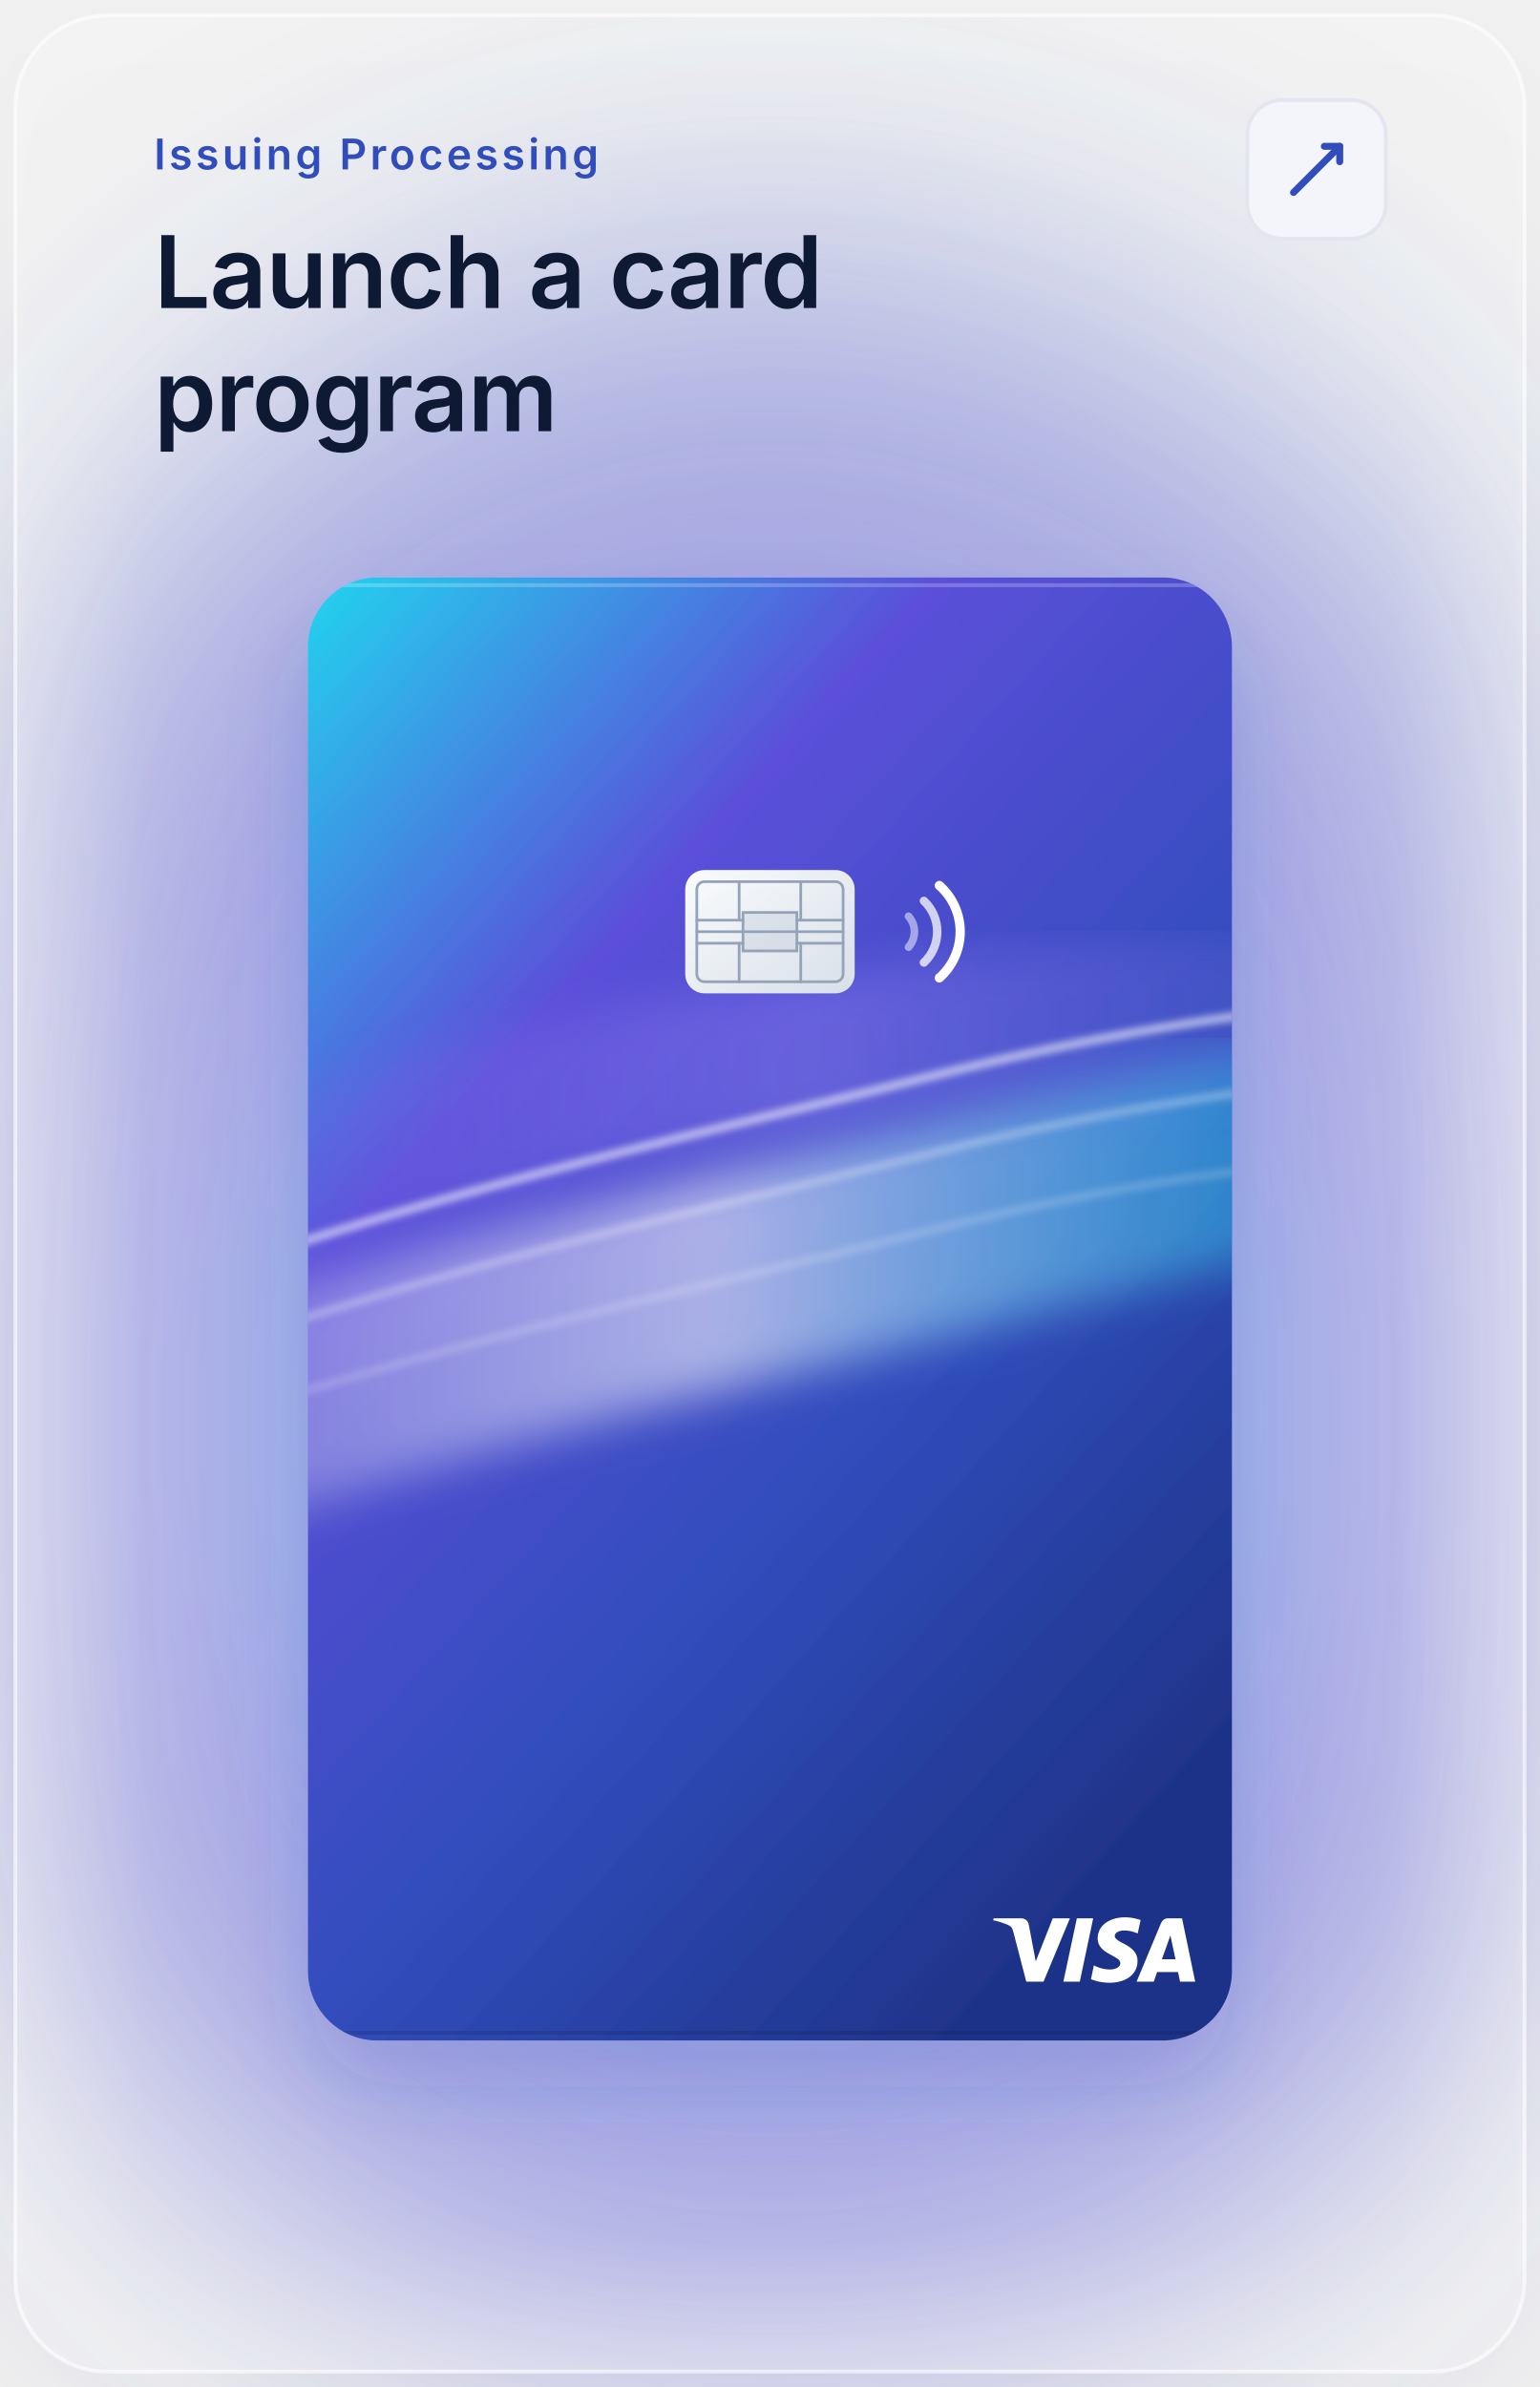
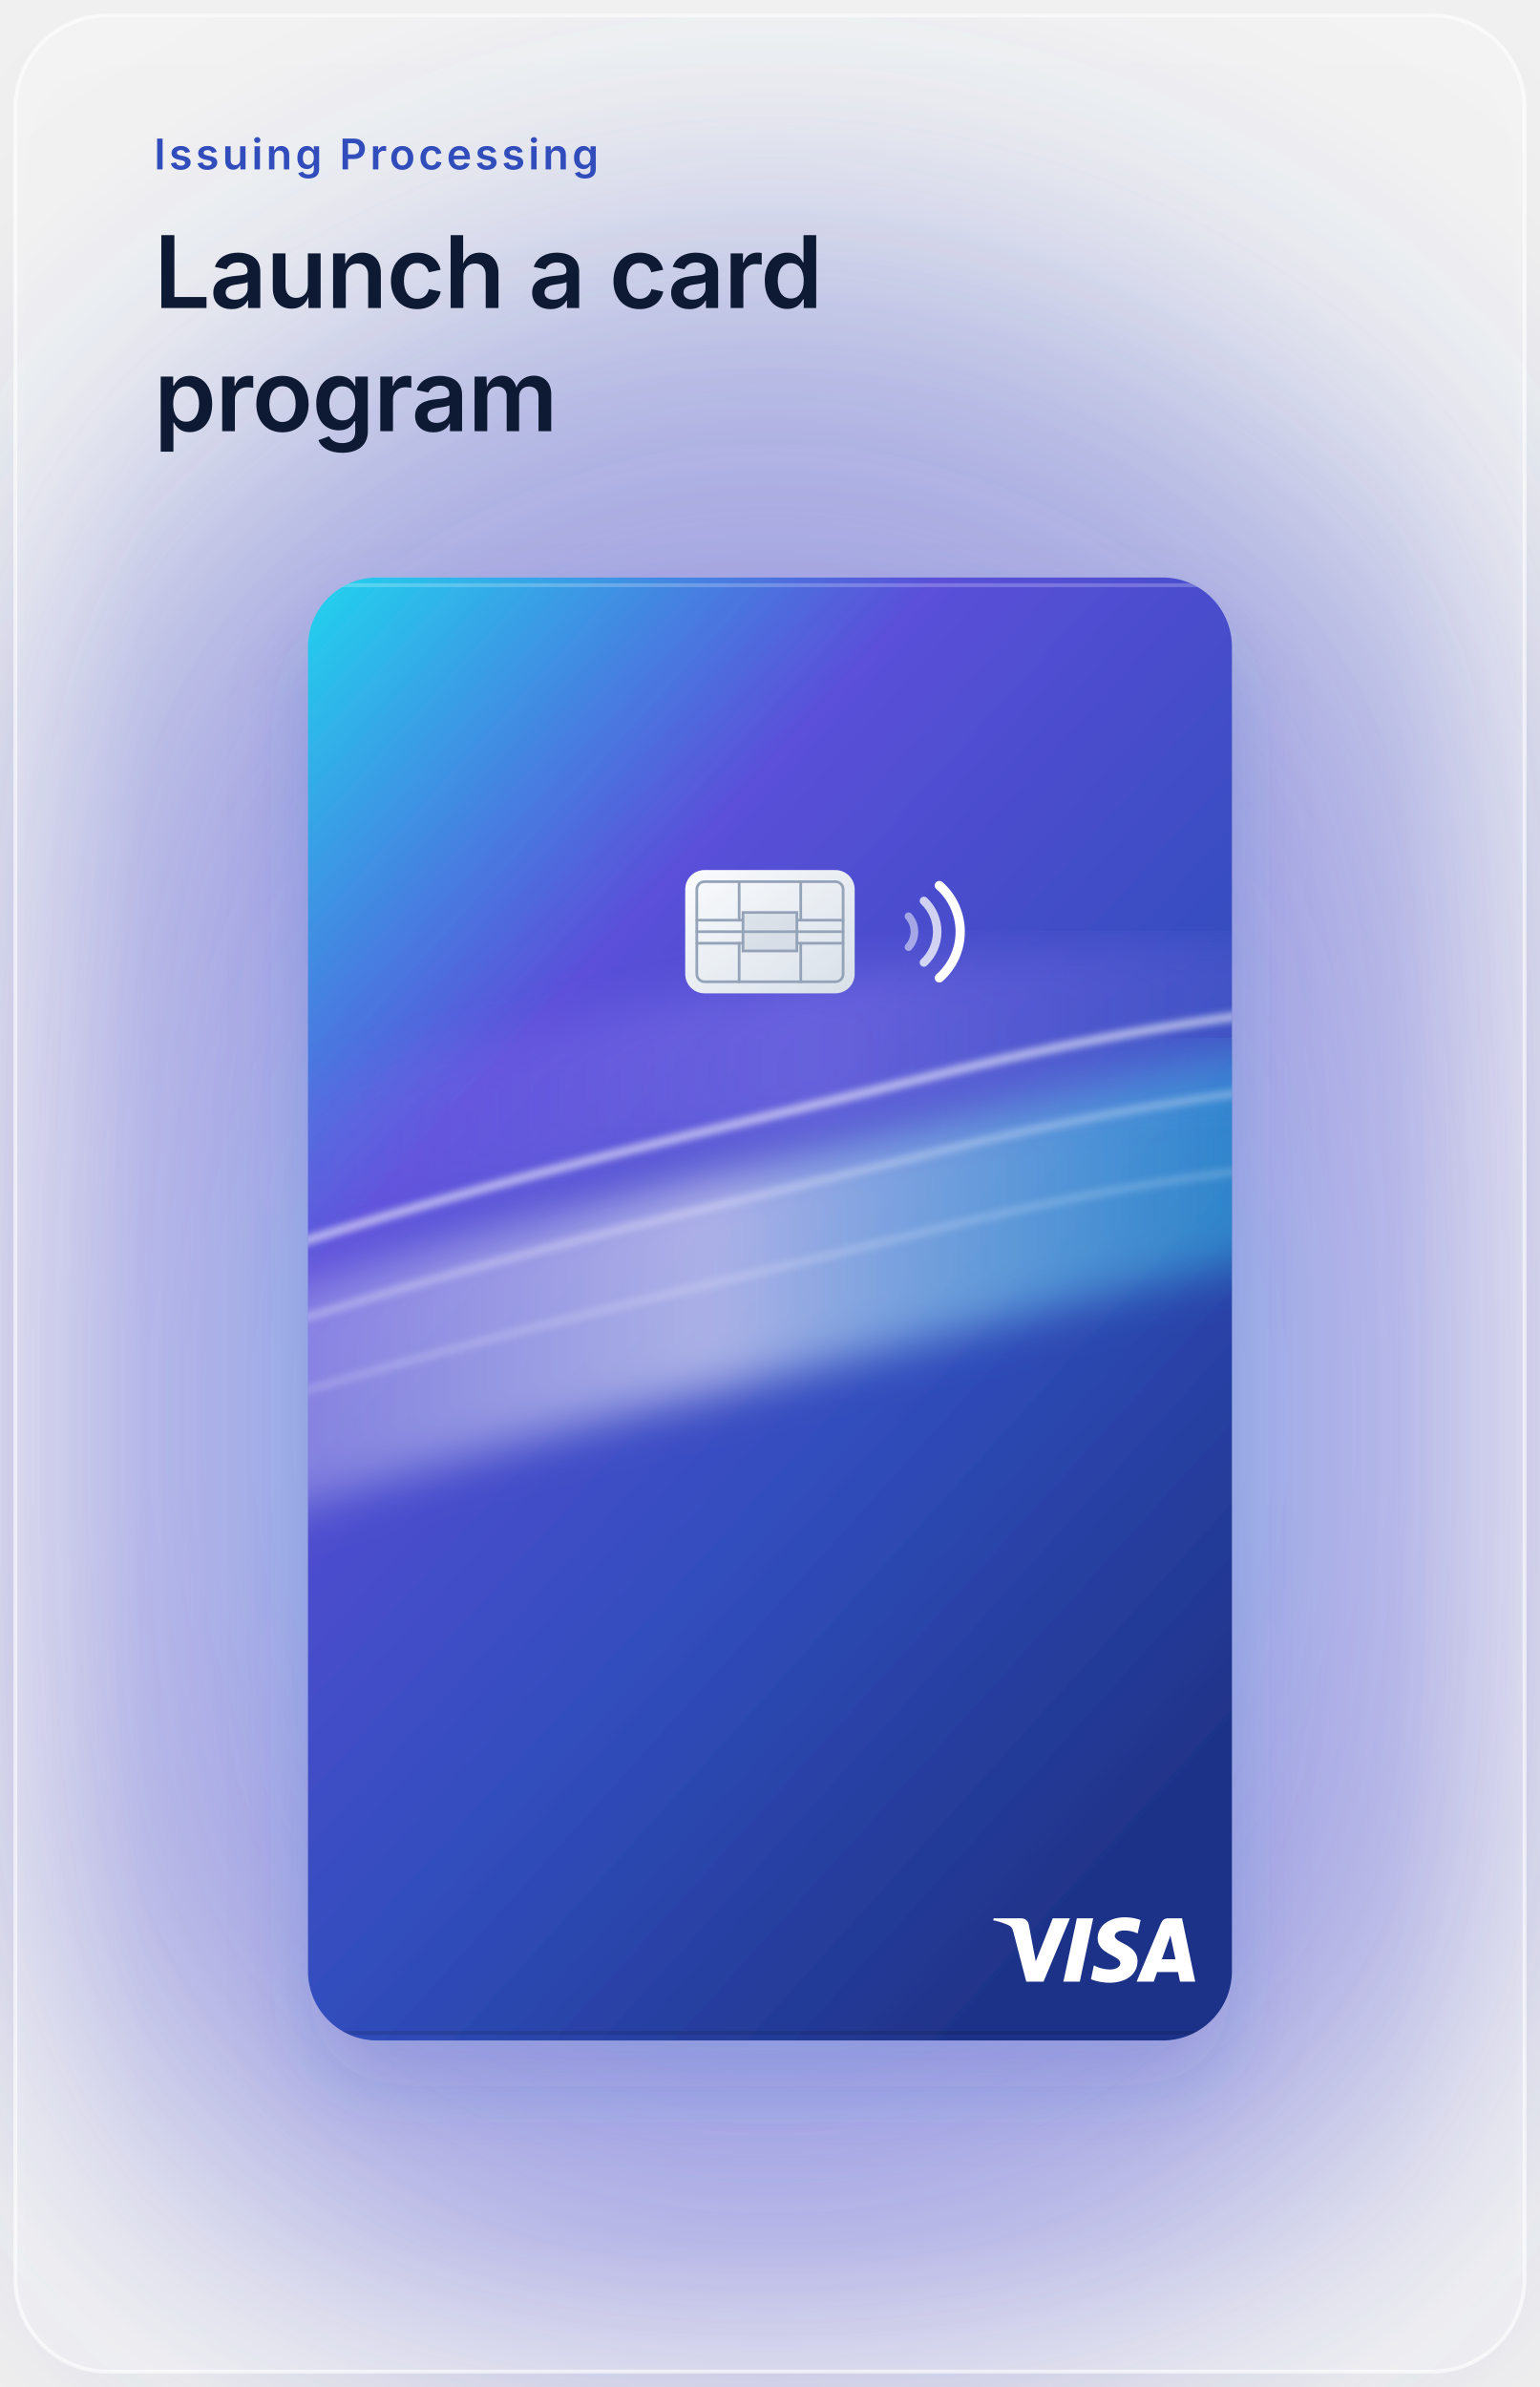
<svg xmlns="http://www.w3.org/2000/svg" viewBox="0 0 400 620" width="400" height="620">
  <defs>
    <linearGradient id="ciCardBg" x1="0" y1="0" x2="0.7" y2="1">
      <stop offset="0%" stop-color="#22D3EE" />
      <stop offset="32%" stop-color="#5B4FD9" />
      <stop offset="68%" stop-color="#304DBB" />
      <stop offset="100%" stop-color="#1F3389" />
    </linearGradient>
    <linearGradient id="ciSheen2" x1="0" x2="1" y1="0" y2="0">
      <stop offset="0%" stop-color="#FFFFFF" stop-opacity="0" />
      <stop offset="45%" stop-color="#FFFFFF" stop-opacity="0.75" />
      <stop offset="75%" stop-color="#22D3EE" stop-opacity="0.55" />
      <stop offset="100%" stop-color="#22D3EE" stop-opacity="0" />
    </linearGradient>
    <linearGradient id="ciSheen3" x1="0" x2="1" y1="0" y2="0">
      <stop offset="0%" stop-color="#5B4FD9" stop-opacity="0" />
      <stop offset="50%" stop-color="#A78CFF" stop-opacity="0.55" />
      <stop offset="100%" stop-color="#5B4FD9" stop-opacity="0" />
    </linearGradient>
    <radialGradient id="ciTileBg" cx="0.5" cy="0.55" r="0.75">
      <stop offset="0%" stop-color="#22D3EE" stop-opacity="0.55" />
      <stop offset="40%" stop-color="#5B4FD9" stop-opacity="0.65" />
      <stop offset="75%" stop-color="#304DBB" stop-opacity="0.45" />
      <stop offset="100%" stop-color="#22D3EE" stop-opacity="0" />
    </radialGradient>
    <filter id="ciTileShadow" x="-5%" y="-5%" width="110%" height="115%">
      <feDropShadow dx="0" dy="10" stdDeviation="15" flood-color="#0F172A" flood-opacity="0.06" />
    </filter>
    <linearGradient id="ciTopBorder" x1="0" x2="1" y1="0" y2="0">
      <stop offset="0%" stop-color="#FFFFFF" stop-opacity="0.25" />
      <stop offset="50%" stop-color="#FFFFFF" stop-opacity="0.9" />
      <stop offset="100%" stop-color="#FFFFFF" stop-opacity="0.25" />
    </linearGradient>
    <filter id="ciCardShadow" x="-25%" y="-15%" width="150%" height="130%">
      <feDropShadow dx="0" dy="30" stdDeviation="22" flood-color="#5B4FD9" flood-opacity="0.32" />
      <feDropShadow dx="0" dy="12" stdDeviation="10" flood-color="#304DBB" flood-opacity="0.18" />
    </filter>
    <filter id="ciBlurM" x="-8%" y="-8%" width="116%" height="116%">
      <feGaussianBlur stdDeviation="6" />
    </filter>
    <filter id="ciBlurS" x="-4%" y="-4%" width="108%" height="108%">
      <feGaussianBlur stdDeviation="1" />
    </filter>
    <filter id="ciTileBgBlur" x="-10%" y="-10%" width="120%" height="120%">
      <feGaussianBlur stdDeviation="40" />
    </filter>
    <clipPath id="ciCardClip">
      <rect x="80" y="150" width="240" height="380" rx="18" />
    </clipPath>
    <linearGradient id="ciChipBase" x1="0" y1="0" x2="1" y2="1">
      <stop offset="0%" stop-color="#F8FAFC" />
      <stop offset="100%" stop-color="#CBD5E1" />
    </linearGradient>
-     <style>
-       .ci-icon-rect  { transition: fill 150ms ease, stroke 150ms ease; }
-       .ci-icon-arrow { transition: stroke 150ms ease; }
-       .ci-icon-trigger { cursor: pointer; }
-       .ci-icon-trigger:hover .ci-icon-rect  { fill: #304DBB; stroke: #304DBB; }
-       .ci-icon-trigger:hover .ci-icon-arrow { stroke: #FFFFFF; }
-     </style>
  </defs>
  <g filter="url(#ciTileBgBlur)">
    <ellipse cx="200" cy="340" rx="240" ry="280" fill="url(#ciTileBg)" />
  </g>
  <g filter="url(#ciTileShadow)">
    <rect x="4" y="4" width="392" height="612" rx="24" fill="#FFFFFF" fill-opacity="0.20" stroke="#FFFFFF" stroke-opacity="0.6" stroke-width="1" />
  </g>
  <path d="M 28 5 H 372" stroke="url(#ciTopBorder)" stroke-width="1" fill="none" />
  <text x="40" y="44" font-family="Inter, system-ui, sans-serif" font-size="11" font-weight="600" fill="#304DBB" letter-spacing="0.08em">Issuing Processing</text>
  <text x="40" y="80" font-family="Inter, system-ui, sans-serif" font-size="26" font-weight="600" fill="#0E1A33" letter-spacing="-0.01em">Launch a card</text>
  <text x="40" y="112" font-family="Inter, system-ui, sans-serif" font-size="26" font-weight="600" fill="#0E1A33" letter-spacing="-0.01em">program</text>
-   <g class="ci-icon-trigger" transform="translate(324 26)">
-     <rect class="ci-icon-rect" width="36" height="36" rx="9" fill="#F4F4FB" stroke="#E5E5F0" stroke-width="1" />
-     <g class="ci-icon-arrow" transform="translate(18 18)" fill="none" stroke="#304DBB" stroke-width="1.8" stroke-linecap="round" stroke-linejoin="round">
-       <line x1="-6" y1="6" x2="6" y2="-6" />
-       <polyline points="2,-6 6,-6 6,-2" />
-     </g>
-   </g>
  <g filter="url(#ciCardShadow)">
    <rect x="80" y="150" width="240" height="380" rx="18" fill="url(#ciCardBg)" />
  </g>
  <g clip-path="url(#ciCardClip)">
    <g filter="url(#ciBlurM)" opacity="0.75" transform="translate(0 0)">
      <animateTransform attributeName="transform" type="translate" values="0 0;-6 3;0 0" dur="15s" repeatCount="indefinite" calcMode="spline" keySplines="0.42 0 0.58 1;0.42 0 0.58 1" />
      <path d="M -40 410 C 60 360, 160 340, 240 320 S 360 290, 460 280" fill="none" stroke="url(#ciSheen2)" stroke-width="55" stroke-linecap="round" />
    </g>
    <g filter="url(#ciBlurM)" opacity="0.6" transform="translate(0 0)">
      <animateTransform attributeName="transform" type="translate" values="0 0;5 -2;0 0" dur="10s" repeatCount="indefinite" calcMode="spline" keySplines="0.42 0 0.58 1;0.42 0 0.58 1" />
      <path d="M -40 350 C 60 300, 160 280, 240 270 S 360 260, 460 250" fill="none" stroke="url(#ciSheen3)" stroke-width="40" stroke-linecap="round" />
    </g>
    <g fill="none" stroke="#FFFFFF" stroke-linecap="round" filter="url(#ciBlurS)" transform="translate(0 0)">
      <animateTransform attributeName="transform" type="translate" values="0 0;6 -2;0 0" dur="13s" repeatCount="indefinite" calcMode="spline" keySplines="0.42 0 0.58 1;0.42 0 0.58 1" />
      <path d="M -40 370 C 60 320, 160 300, 240 280 S 360 260, 460 250" stroke-width="1.5" stroke-opacity="0.88" />
      <path d="M -40 390 C 60 340, 160 320, 240 300 S 360 280, 460 270" stroke-width="1" stroke-opacity="0.65" />
      <path d="M -40 405 C 60 360, 160 340, 240 320 S 360 300, 460 295" stroke-width="0.8" stroke-opacity="0.50" />
    </g>
    <line x1="82" y1="152" x2="318" y2="152" stroke="#FFFFFF" stroke-opacity="0.22" stroke-width="1" />
    <line x1="82" y1="528" x2="318" y2="528" stroke="#000000" stroke-opacity="0.12" stroke-width="1" />
  </g>
  <g transform="translate(178 226)">
    <rect width="44" height="32" rx="5" fill="url(#ciChipBase)" />
    <rect width="44" height="32" rx="5" fill="#FFFFFF" fill-opacity="0.25" />
    <g fill="none" stroke="#94A3B8" stroke-width="0.7" stroke-linecap="round">
      <rect x="3" y="3" width="38" height="26" rx="2" />
      <line x1="3" y1="16" x2="41" y2="16" />
      <line x1="14" y1="3" x2="14" y2="13" />
      <line x1="30" y1="3" x2="30" y2="13" />
      <line x1="14" y1="19" x2="14" y2="29" />
      <line x1="30" y1="19" x2="30" y2="29" />
      <rect x="15" y="11" width="14" height="10" fill="#94A3B8" fill-opacity="0.18" />
      <line x1="3" y1="13" x2="15" y2="13" />
      <line x1="29" y1="13" x2="41" y2="13" />
      <line x1="3" y1="19" x2="15" y2="19" />
      <line x1="29" y1="19" x2="41" y2="19" />
    </g>
  </g>
  <g transform="translate(244 242)" fill="none" stroke="#FFFFFF" stroke-linecap="round">
    <path d="M 0 -12 A 16 16 0 0 1 0 12" stroke-width="2.4" />
    <path d="M -4 -8 A 11 11 0 0 1 -4 8" stroke-width="2.2" stroke-opacity="0.75" />
    <path d="M -8 -4 A 6 6 0 0 1 -8 4" stroke-width="2" stroke-opacity="0.50" />
  </g>
  <g transform="translate(258 498) scale(0.20)" fill="#FFFFFF">
    <path d="M170.9,0c-18.6,0-35.3,9.7-35.3,27.5c0,20.5,29.5,21.9,29.5,32.1c0,4.3-5,8.2-13.4,8.2c-12,0-21-5.4-21-5.4l-3.8,18c0,0,10.3,4.6,24.1,4.6c20.4,0,36.4-10.1,36.4-28.3c0-21.6-29.6-23-29.6-32.5c0-3.4,4.1-7.1,12.5-7.1c9.5,0,17.3,3.9,17.3,3.9l3.8-17.4C191.3,3.6,182.8,0,170.9,0L170.9,0z M0.5,1.3L0,3.9c0,0,7.8,1.4,14.9,4.3c9.1,3.3,9.7,5.2,11.3,11.1l16.7,64.3h22.4L99.6,1.3H77.3l-22.1,56l-9-47.5c-0.8-5.4-5-8.5-10.2-8.5C36,1.3,0.5,1.3,0.5,1.3z M108.6,1.3L91.1,83.6h21.3l17.4-82.3L108.6,1.3L108.6,1.3z M227.2,1.3c-5.1,0-7.8,2.7-9.8,7.5l-31.2,74.8h22.3l4.3-12.5H240l2.6,12.5h19.7L245.2,1.3L227.2,1.3L227.2,1.3z M230.1,23.6l6.6,30.9H219L230.1,23.6L230.1,23.6z" />
  </g>
</svg>
